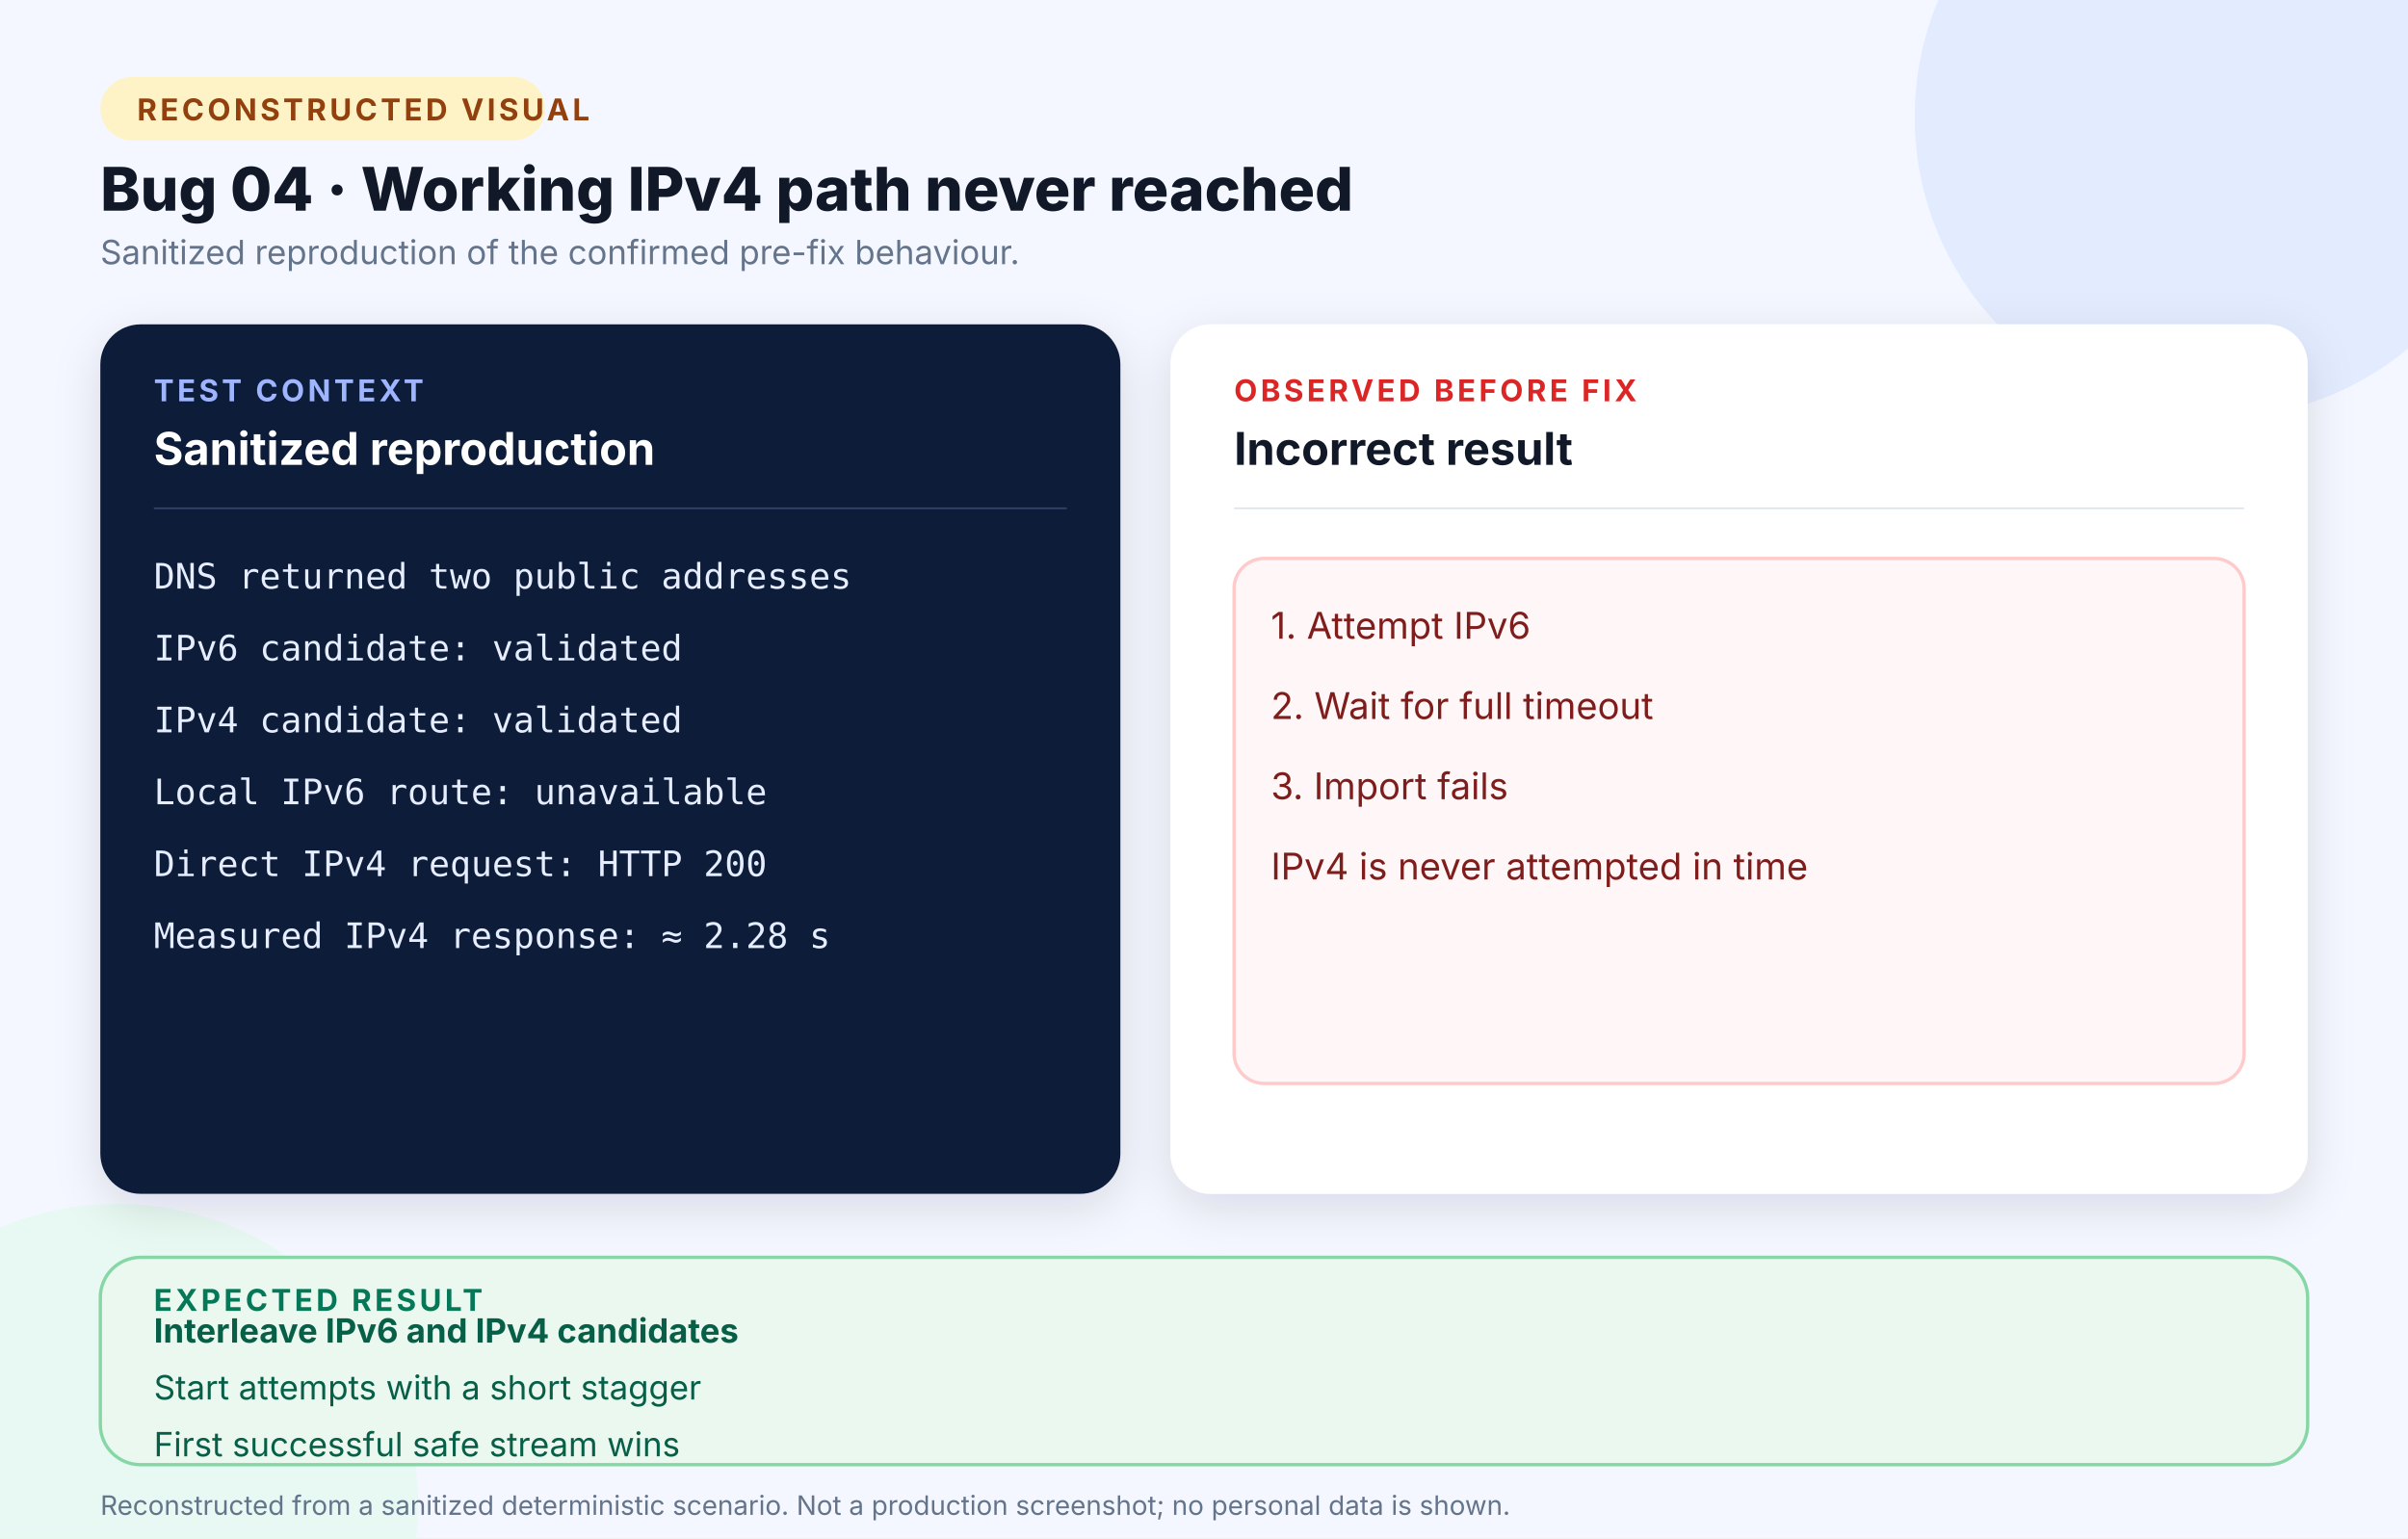
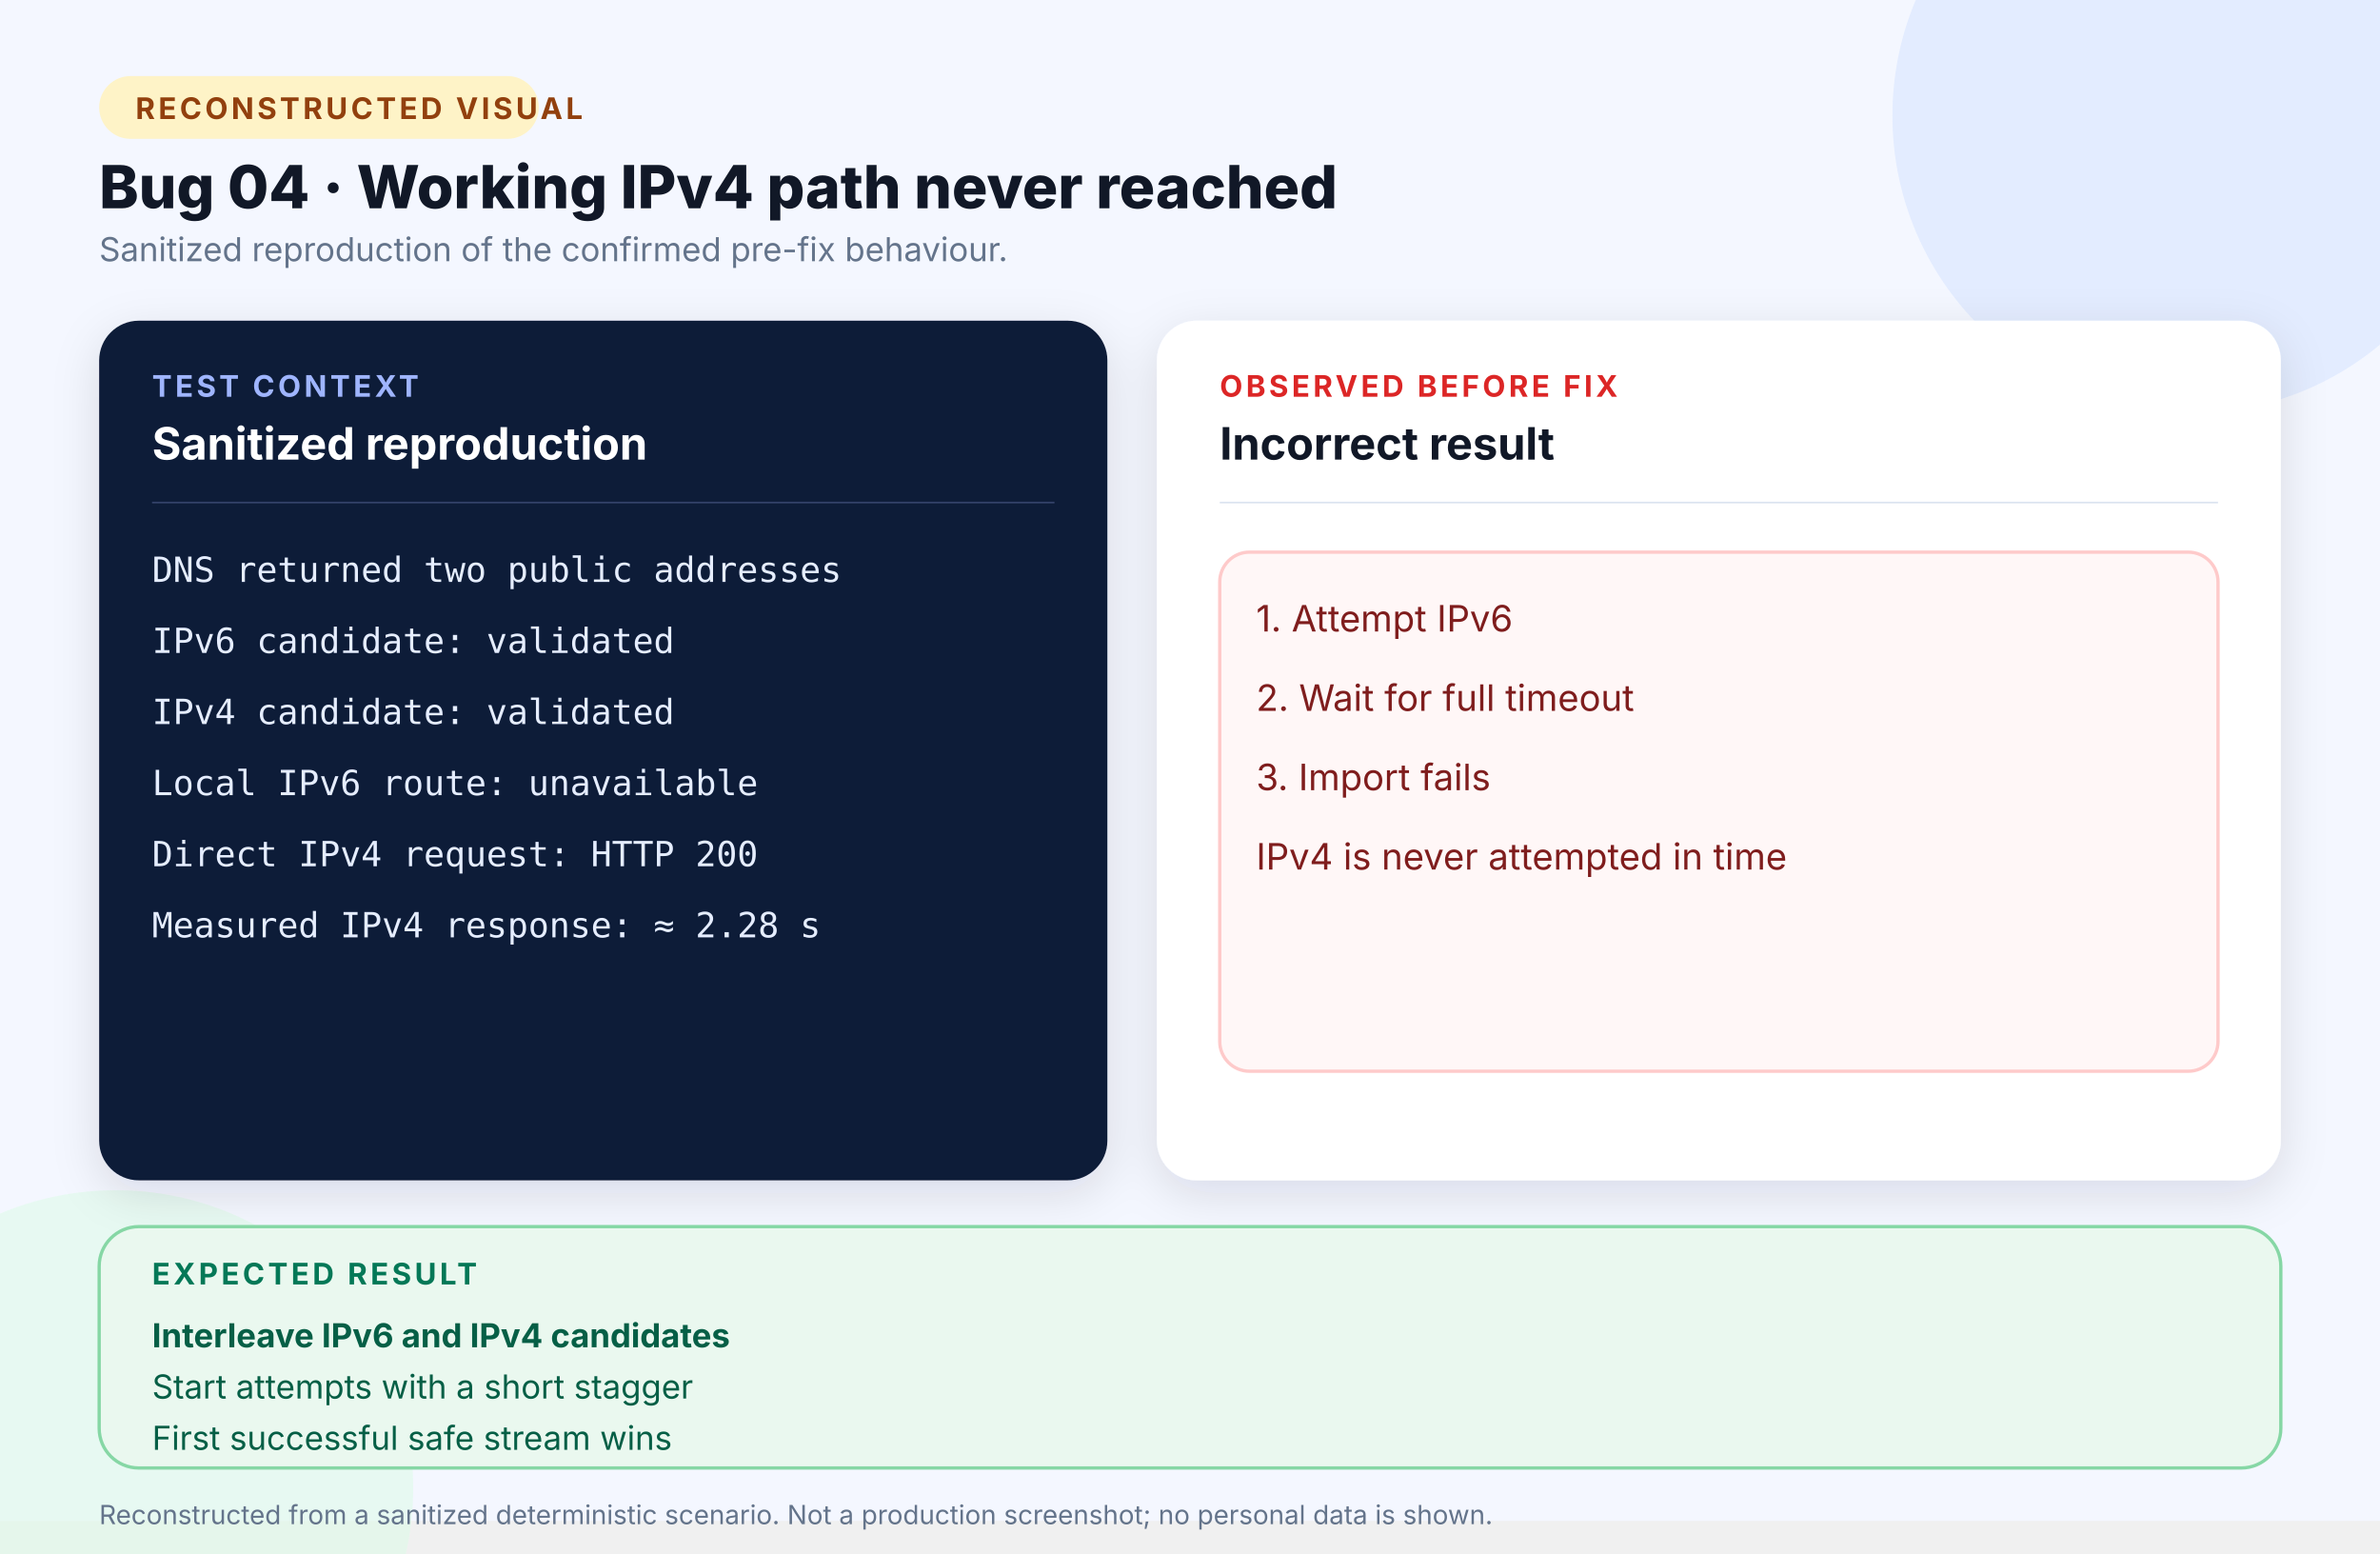
- <svg xmlns="http://www.w3.org/2000/svg" width="1440" height="920" viewBox="0 0 1440 920" role="img" aria-labelledby="title desc">
+ <svg xmlns="http://www.w3.org/2000/svg" width="1440" height="940" viewBox="0 0 1440 940" role="img" aria-labelledby="title desc">
  <defs>
    <filter id="s" x="-10%" y="-10%" width="120%" height="130%">
      <feDropShadow dx="0" dy="8" stdDeviation="14" flood-color="#0f172a" flood-opacity=".12" />
    </filter>
    <style>.sans{font-family:Inter,"Segoe UI",Arial,sans-serif}.mono{font-family:"Cascadia Code",Consolas,monospace}.tag{font-size:18px;font-weight:700;letter-spacing:2px}.line{font-size:21px;fill:#e5edff}.obs{font-size:22px;fill:#7f1d1d}.exp{font-size:20px;fill:#065f46}.strong{font-weight:750}.muted{fill:#64748b}</style>
  </defs>
  <rect width="1440" height="920" fill="#f4f7ff" />
  <circle cx="1325" cy="70" r="180" fill="#dbe7ff" opacity=".7" />
  <circle cx="70" cy="900" r="180" fill="#dcfce7" opacity=".55" />
  <g class="sans">
    <rect x="60" y="46" width="266" height="38" rx="19" fill="#fef3c7" />
    <text x="82" y="72" class="tag" fill="#92400e">RECONSTRUCTED VISUAL</text>
    <text x="60" y="126" font-size="36" font-weight="800" fill="#111827">Bug 04 · Working IPv4 path never reached</text>
    <text x="60" y="158" font-size="20" class="muted">Sanitized reproduction of the confirmed pre-fix behaviour.</text>
    <g filter="url(#s)">
      <rect x="60" y="194" width="610" height="520" rx="24" fill="#111b38" />
      <rect x="700" y="194" width="680" height="520" rx="24" fill="#fff" />
    </g>
    <text x="92" y="240" class="tag" fill="#9fb5ff">TEST CONTEXT</text>
    <text x="92" y="278" font-size="27" font-weight="750" fill="#fff">Sanitized reproduction</text>
    <line x1="92" y1="304" x2="638" y2="304" stroke="#34436b" />
    <text x="92" y="352" class="mono line">DNS returned two public addresses</text>
    <text x="92" y="395" class="mono line">IPv6 candidate: validated</text>
    <text x="92" y="438" class="mono line">IPv4 candidate: validated</text>
    <text x="92" y="481" class="mono line">Local IPv6 route: unavailable</text>
    <text x="92" y="524" class="mono line">Direct IPv4 request: HTTP 200</text>
    <text x="92" y="567" class="mono line">Measured IPv4 response: ≈ 2.28 s</text>
    <text x="738" y="240" class="tag" fill="#dc2626">OBSERVED BEFORE FIX</text>
    <text x="738" y="278" font-size="27" font-weight="750" fill="#111827">Incorrect result</text>
    <line x1="738" y1="304" x2="1342" y2="304" stroke="#dbe3f0" />
    <rect x="738" y="334" width="604" height="314" rx="18" fill="#fff7f7" stroke="#fecaca" stroke-width="2" />
    <text x="760" y="382" class="obs">1. Attempt IPv6</text>
    <text x="760" y="430" class="obs">2. Wait for full timeout</text>
    <text x="760" y="478" class="obs">3. Import fails</text>
    <text x="760" y="526" class="obs">IPv4 is never attempted in time</text>
-     <rect x="60" y="752" width="1320" height="124" rx="24" fill="#eaf8ef" stroke="#86d7a5" stroke-width="2" />
-     <text x="92" y="784" class="tag" fill="#047857">EXPECTED RESULT</text>
-     <text x="92" y="803" class="exp strong">Interleave IPv6 and IPv4 candidates</text>
-     <text x="92" y="837" class="exp">Start attempts with a short stagger</text>
-     <text x="92" y="871" class="exp">First successful safe stream wins</text>
-     <text x="60" y="906" font-size="16" class="muted">Reconstructed from a sanitized deterministic scenario. Not a production screenshot; no personal data is shown.</text>
+     <rect x="60" y="742" width="1320" height="146" rx="24" fill="#eaf8ef" stroke="#86d7a5" stroke-width="2" />
+     <text x="92" y="777" class="tag" fill="#047857">EXPECTED RESULT</text>
+     <text x="92" y="815" class="exp strong">Interleave IPv6 and IPv4 candidates</text>
+     <text x="92" y="846" class="exp">Start attempts with a short stagger</text>
+     <text x="92" y="877" class="exp">First successful safe stream wins</text>
+     <text x="60" y="922" font-size="16" class="muted">Reconstructed from a sanitized deterministic scenario. Not a production screenshot; no personal data is shown.</text>
  </g>
</svg>
